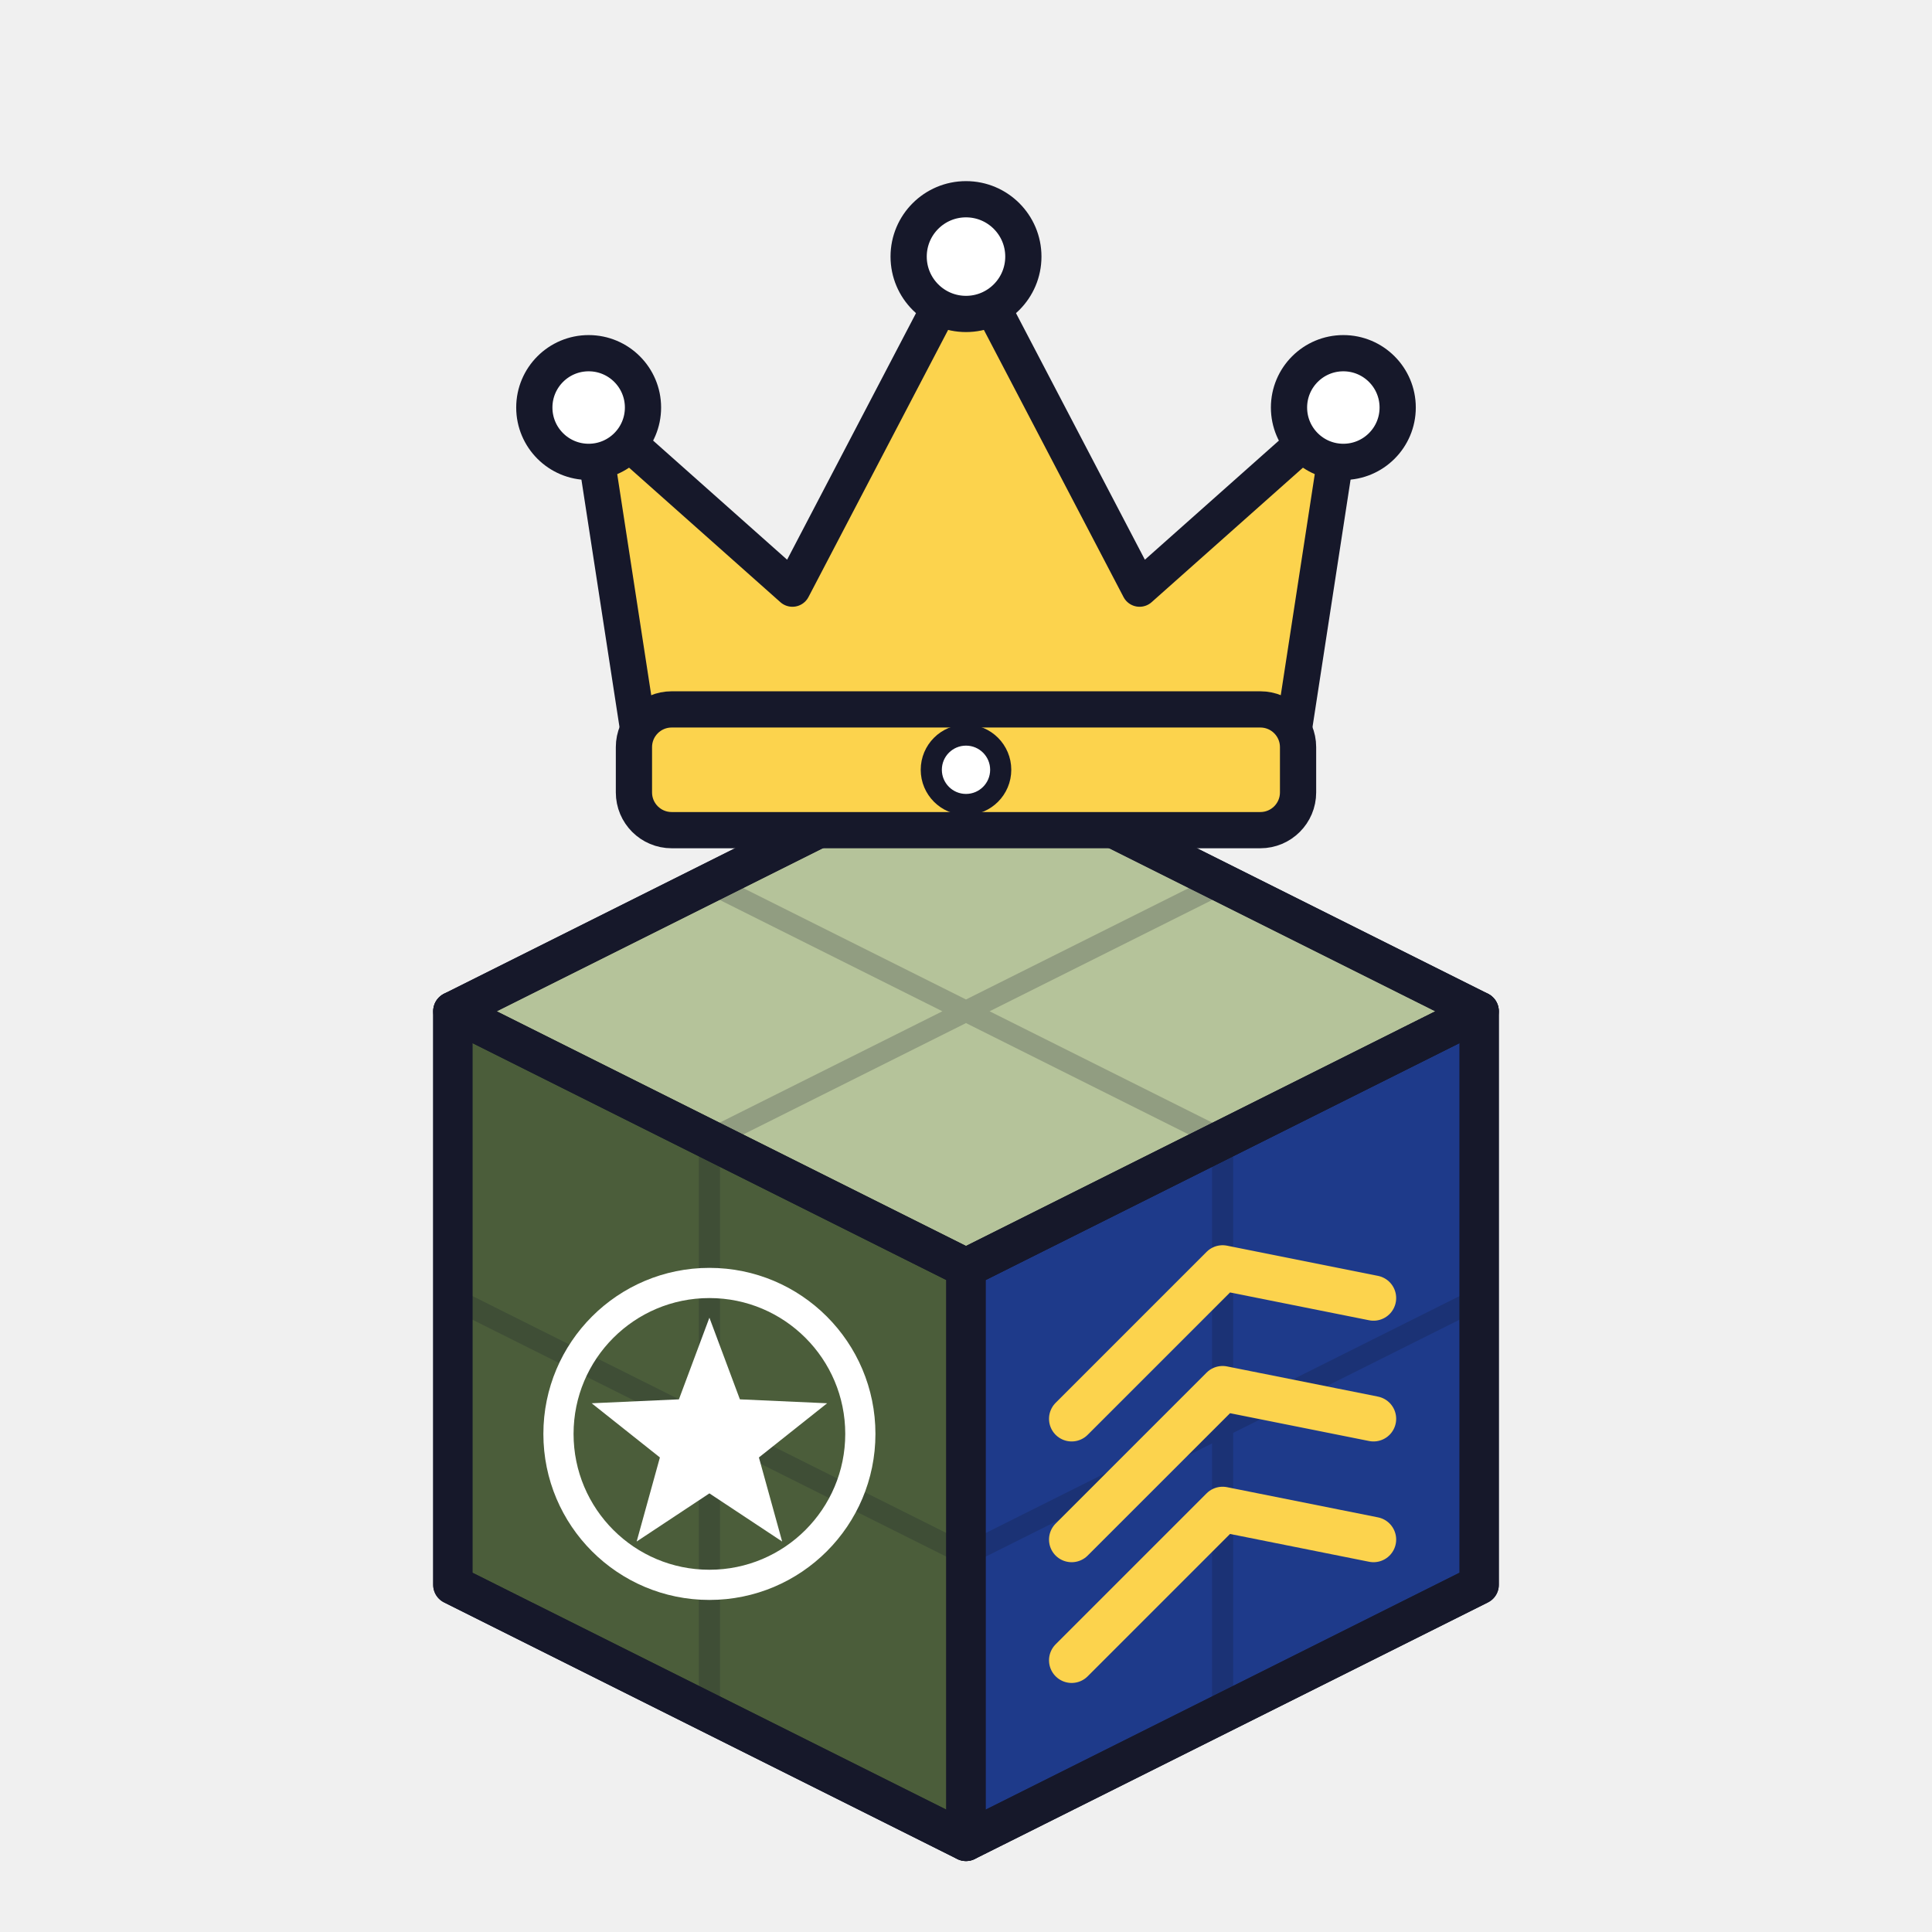
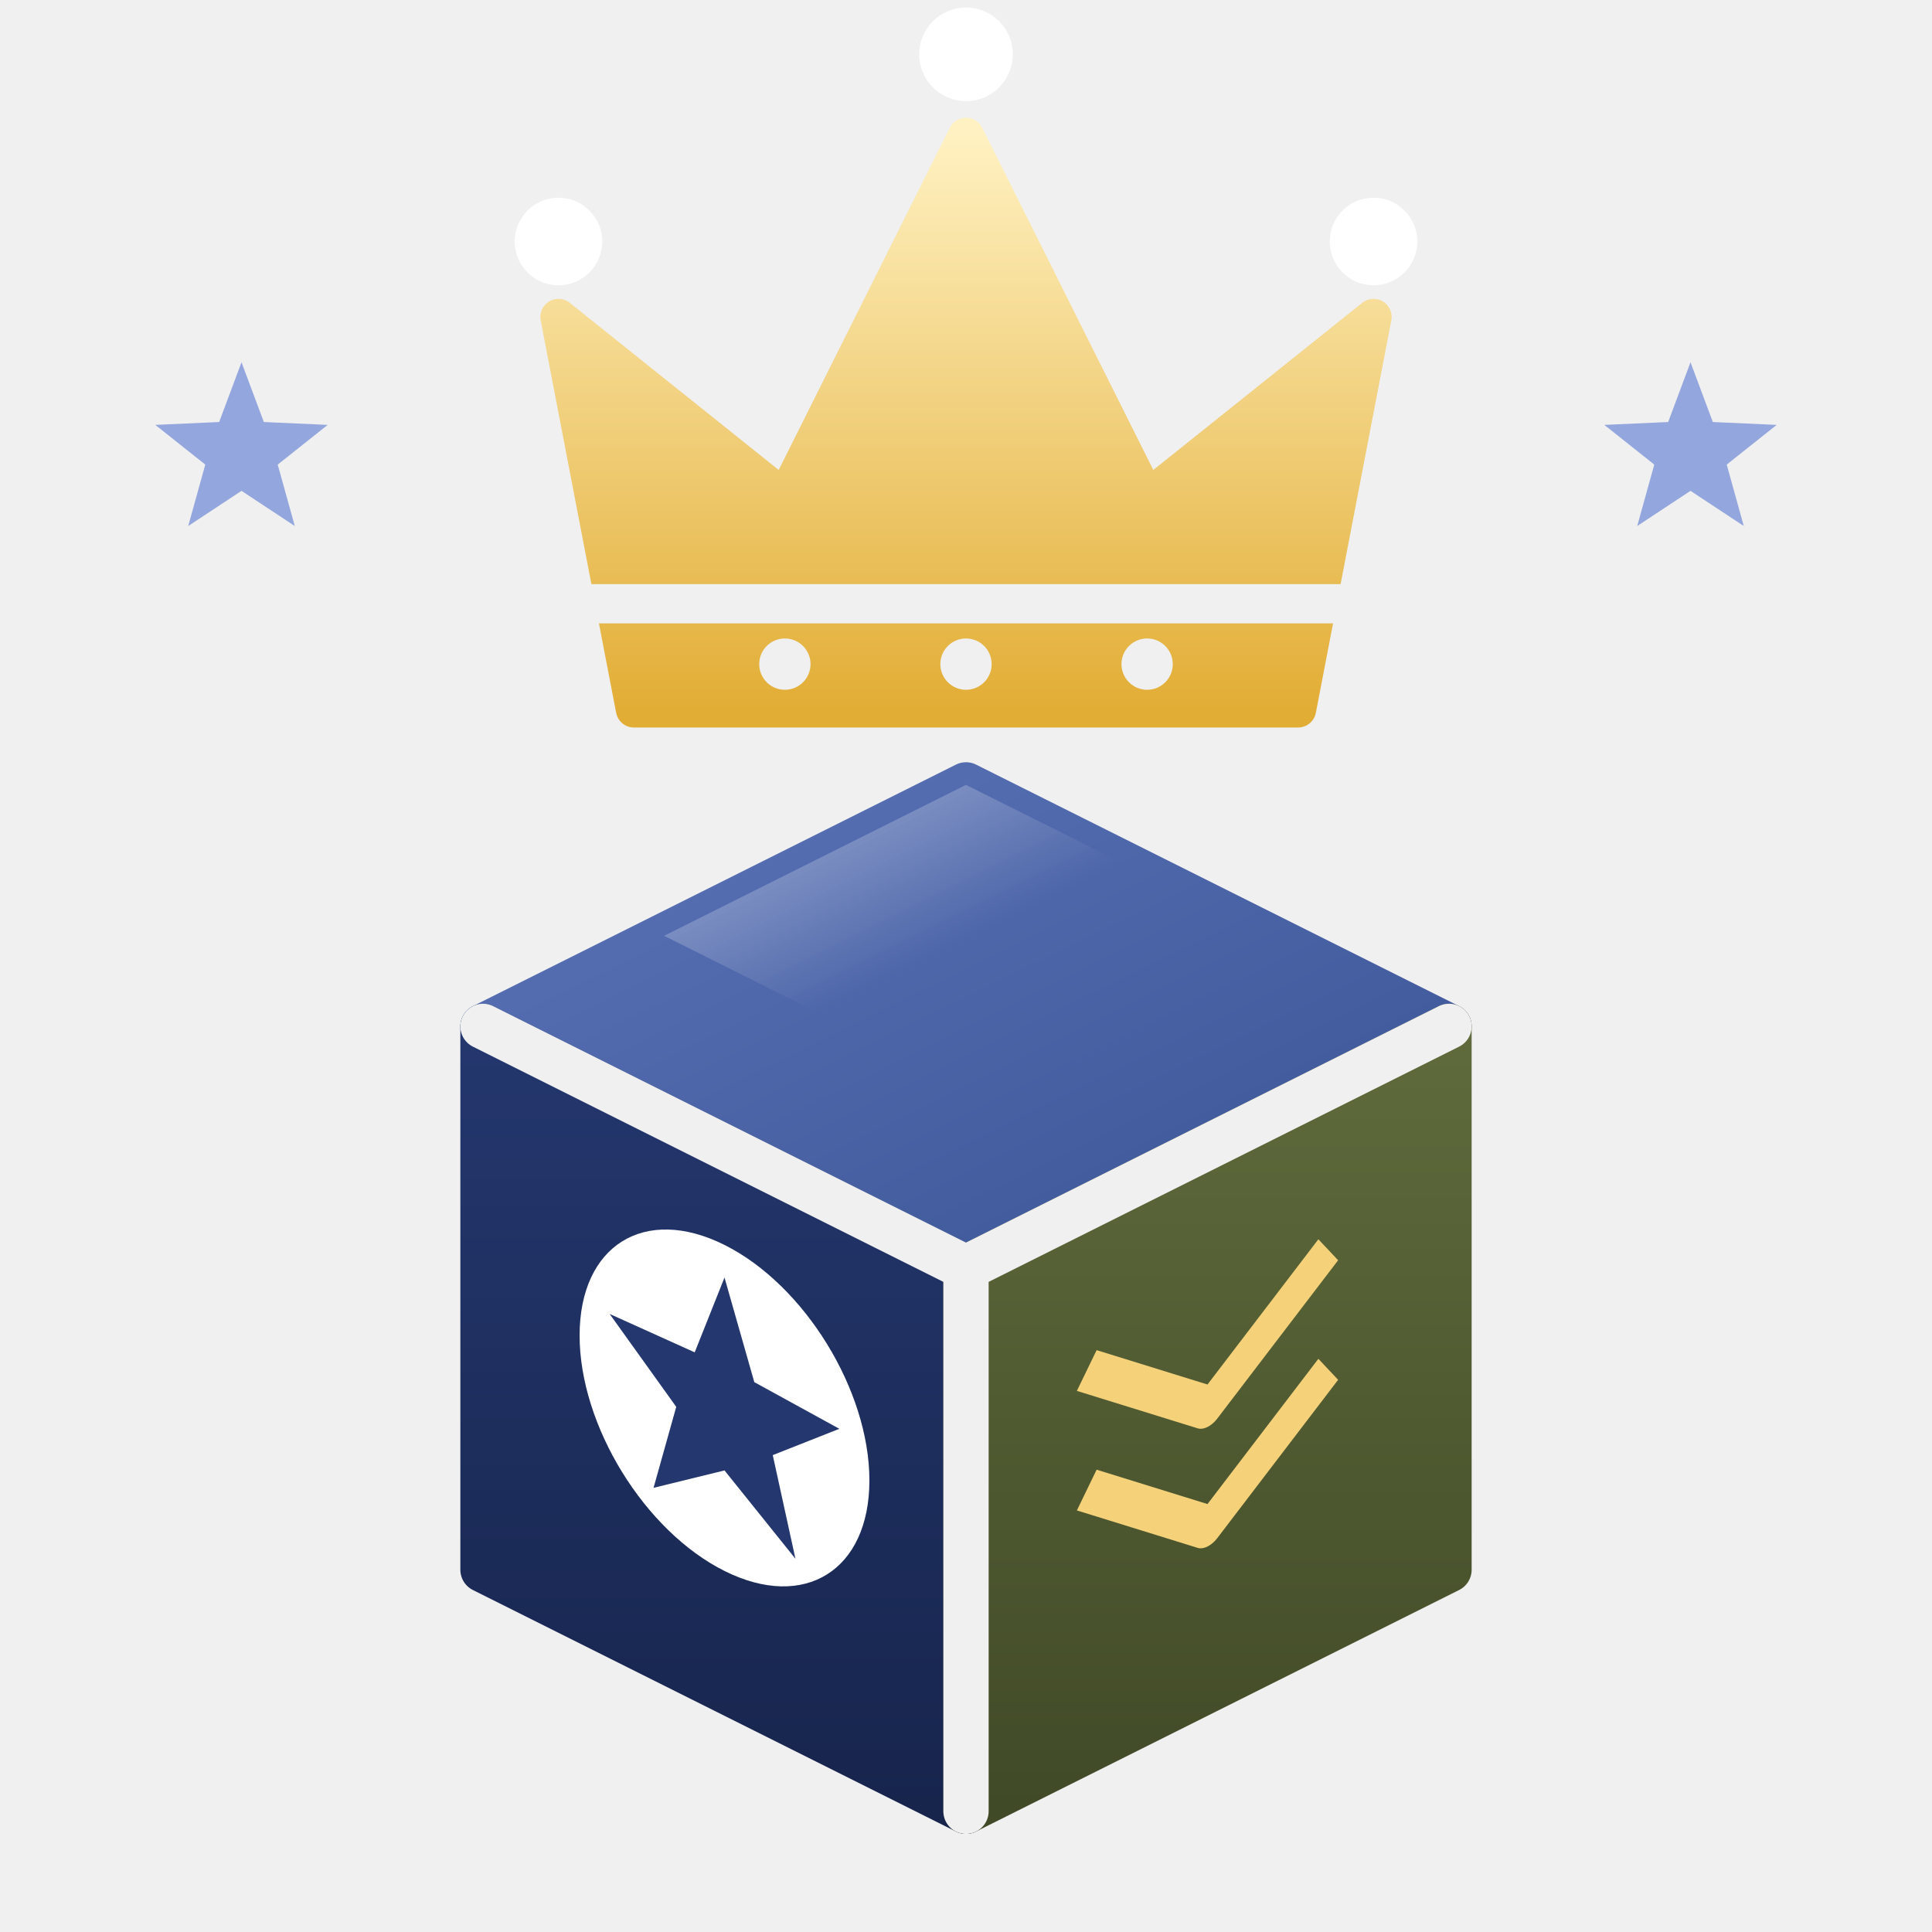
- <svg xmlns="http://www.w3.org/2000/svg" viewBox="0 0 128 128" width="128" height="128" role="img" aria-labelledby="t">
-   <g stroke="#16182a" stroke-width="2.6" stroke-linejoin="round">
-     <path d="M30,67 L64,84 L64,122 L30,105 Z" fill="#4b5d3a" />
-     <path d="M64,84 L98,67 L98,105 L64,122 Z" fill="#1e3a8a" />
-     <path d="M64,50 L98,67 L64,84 L30,67 Z" fill="#b5c39a" />
+ <svg xmlns="http://www.w3.org/2000/svg" viewBox="0 0 128 128" width="128" height="128" role="img" aria-label="Block Master, Veterans Day">
+   <defs>
+     <linearGradient id="veterans-top" x1="0" y1="0" x2="1" y2="1">
+       <stop offset="0" stop-color="#5b74b8" />
+       <stop offset="1" stop-color="#3a5394" />
+     </linearGradient>
+     <linearGradient id="veterans-left" x1="0" y1="0" x2="0" y2="1">
+       <stop offset="0" stop-color="#24376e" />
+       <stop offset="1" stop-color="#17254d" />
+     </linearGradient>
+     <linearGradient id="veterans-right" x1="0" y1="0" x2="0" y2="1">
+       <stop offset="0" stop-color="#5f6b3c" />
+       <stop offset="1" stop-color="#414a27" />
+     </linearGradient>
+     <linearGradient id="veterans-crown" x1="0" y1="0" x2="0" y2="1">
+       <stop offset="0" stop-color="#fff1c1" />
+       <stop offset="1" stop-color="#e2ad35" />
+     </linearGradient>
+     <linearGradient id="veterans-sheen" x1="0" y1="0" x2="1" y2="1">
+       <stop offset="0" stop-color="#ffffff" stop-opacity="0.45" />
+       <stop offset="0.5" stop-color="#ffffff" stop-opacity="0" />
+     </linearGradient>
+     <mask id="veterans-cube" maskUnits="userSpaceOnUse" x="0" y="0" width="128" height="128">
+       <rect width="128" height="128" fill="white" />
+       <path d="M32,68 L64,84 L96,68 M64,84 L64,120" stroke="black" stroke-width="3" stroke-linecap="round" stroke-linejoin="round" fill="none" />
+     </mask>
+     <mask id="veterans-crownm" maskUnits="userSpaceOnUse" x="0" y="0" width="128" height="128">
+       <rect width="128" height="128" fill="white" />
+       <path d="M38,40 L90,40" stroke="black" stroke-width="2.6" />
+       <circle cx="52" cy="44" r="1.7" fill="black" />
+       <circle cx="64" cy="44" r="1.7" fill="black" />
+       <circle cx="76" cy="44" r="1.7" fill="black" />
+     </mask>
+   </defs>
+   <g opacity="0.95">
+     <polygon points="16,24 17.48,27.96 21.71,28.15 18.4,30.78 19.53,34.85 16,32.52 12.47,34.85 13.6,30.78 10.29,28.15 14.52,27.96" fill="#8fa3dc" />
+     <polygon points="112,24 113.48,27.96 117.71,28.15 114.4,30.78 115.53,34.85 112,32.52 108.47,34.85 109.6,30.78 106.29,28.15 110.52,27.96" fill="#8fa3dc" />
  </g>
-   <g stroke="#16182a" stroke-opacity="0.22" stroke-width="1.4" fill="none">
-     <path d="M47,58.5 L81,75.5 M81,58.5 L47,75.5" />
-     <path d="M47,75.5 L47,113.5 M30,86 L64,103" />
-     <path d="M81,75.5 L81,113.5 M64,103 L98,86" />
+   <g mask="url(#veterans-cube)" stroke-linejoin="round">
+     <path d="M32,68 L64,52 L96,68 L64,84 Z" fill="url(#veterans-top)" stroke="url(#veterans-top)" stroke-width="3" />
+     <path d="M32,68 L64,84 L64,120 L32,104 Z" fill="url(#veterans-left)" stroke="url(#veterans-left)" stroke-width="3" />
+     <path d="M64,84 L96,68 L96,104 L64,120 Z" fill="url(#veterans-right)" stroke="url(#veterans-right)" stroke-width="3" />
+     <g transform="matrix(0.32 0.16 0 0.36 32 68)">
+       <circle cx="50" cy="48" r="30" fill="#ffffff" />
+       <polygon points="50,24 56.17,40.51 73.78,41.27 59.99,52.24 64.69,69.23 50,59.5 35.31,69.23 40.01,52.24 26.22,41.27 43.83,40.51" fill="#24376e" />
+     </g>
+     <g transform="matrix(0.32 -0.16 0 0.36 64 84)" fill="none" stroke="#f5d27a" stroke-width="7" stroke-linejoin="round">
+       <path d="M25,30 L50,48 L75,30" />
+       <path d="M25,52 L50,70 L75,52" />
+     </g>
+     <path d="M44,62 L64,52 L84,62 L64,72 Z" fill="url(#veterans-sheen)" />
  </g>
-   <circle cx="47" cy="95" r="10" fill="none" stroke="#ffffff" stroke-width="2" />
-   <polygon points="47,87.3 49.02,92.71 54.8,92.97 50.28,96.56 51.82,102.13 47,98.94 42.18,102.13 43.72,96.56 39.2,92.97 44.98,92.71" fill="#ffffff" />
-   <g stroke="#fcd34d" stroke-width="3" stroke-linecap="round" stroke-linejoin="round" fill="none">
-     <path d="M71,94 L81,84 L91,86" />
-     <path d="M71,102 L81,92 L91,94" />
-     <path d="M71,110 L81,100 L91,102" />
+   <g mask="url(#veterans-crownm)" stroke-linejoin="round">
+     <path d="M42,47 L37,21 L52,33 L64,9 L76,33 L91,21 L86,47 Z" fill="url(#veterans-crown)" stroke="url(#veterans-crown)" stroke-width="2.4" />
  </g>
-   <path d="M64,50 L98,67 L64,84 L30,67 Z M30,67 L64,84 L64,122 L30,105 Z M64,84 L98,67 L98,105 L64,122 Z" fill="none" stroke="#16182a" stroke-width="2.6" stroke-linejoin="round" />
-   <g transform="translate(0 6)">
-     <g stroke="#16182a" stroke-width="2.4" stroke-linejoin="round">
-       <path d="M43,47 L39,21 L52.5,33 L64,11 L75.5,33 L89,21 L85,47 Z" fill="#fcd34d" />
-       <rect x="42" y="41" width="44" height="8" rx="2.5" fill="#fcd34d" />
-       <circle cx="39" cy="21" r="3.6" fill="#ffffff" />
-       <circle cx="64" cy="11" r="3.8" fill="#ffffff" />
-       <circle cx="89" cy="21" r="3.6" fill="#ffffff" />
-     </g>
-     <circle cx="64" cy="45" r="2.3" fill="#ffffff" stroke="#16182a" stroke-width="1.4" />
-   </g>
+   <circle cx="37" cy="16" r="2.9" fill="#ffffff" />
+   <circle cx="64" cy="3.6" r="3.1" fill="#ffffff" />
+   <circle cx="91" cy="16" r="2.9" fill="#ffffff" />
</svg>
